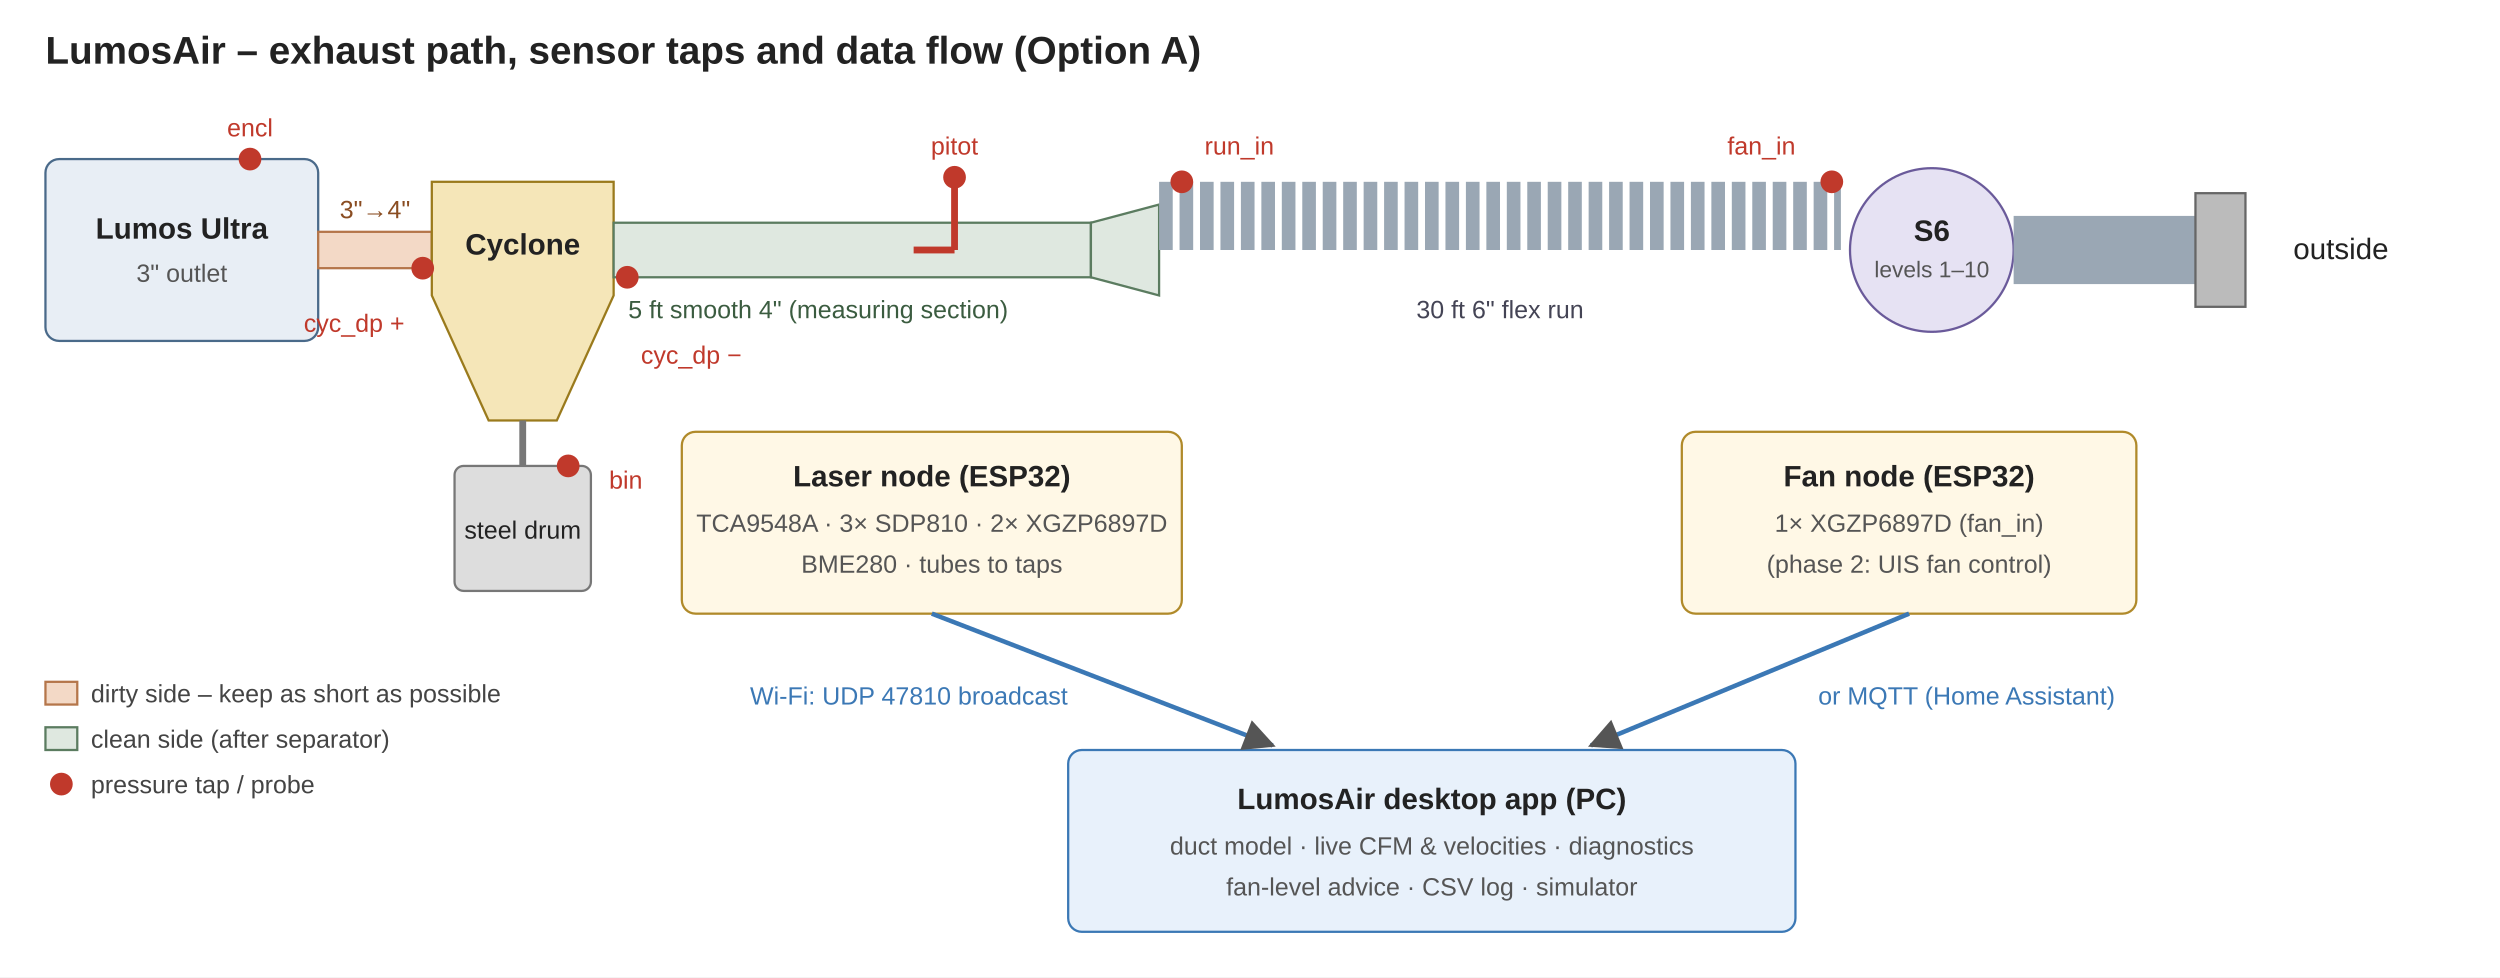
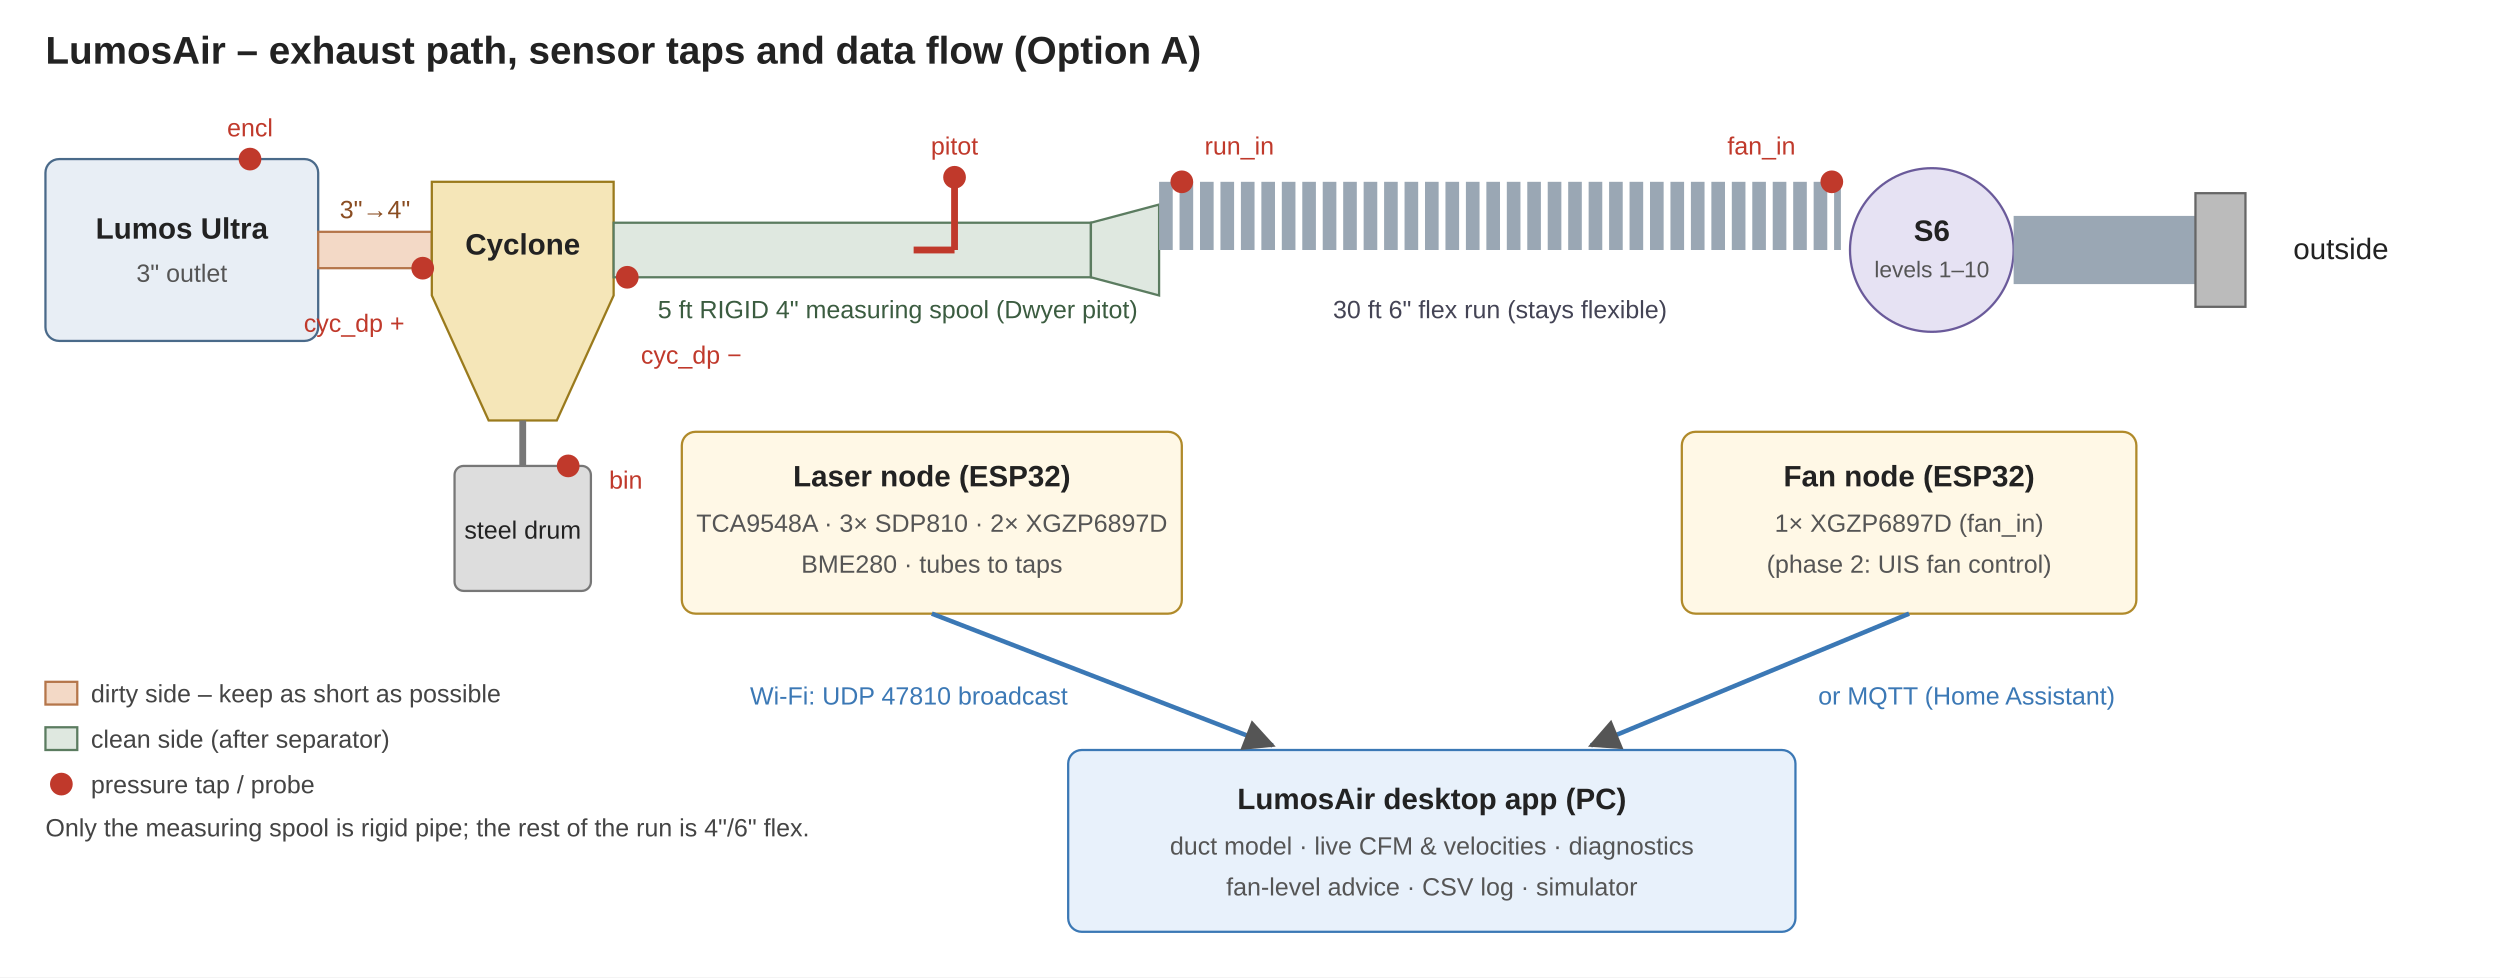
<svg xmlns="http://www.w3.org/2000/svg" viewBox="0 0 1100 430" font-family="Segoe UI, Arial, sans-serif" font-size="13">
  <rect width="1100" height="430" fill="#ffffff" />
  <defs>
    <marker id="arr" viewBox="0 0 10 10" refX="9" refY="5" markerWidth="7" markerHeight="7" orient="auto">
      <path d="M0,0 L10,5 L0,10 z" fill="#555" />
    </marker>
  </defs>
  <text x="20" y="28" font-size="17" font-weight="600" fill="#222">LumosAir – exhaust path, sensor taps and data flow (Option A)</text>
  <rect x="20" y="70" width="120" height="80" rx="6" fill="#e8eef5" stroke="#4a6a8a" />
  <text x="80" y="105" text-anchor="middle" fill="#222" font-weight="600">Lumos Ultra</text>
  <text x="80" y="124" text-anchor="middle" fill="#555" font-size="11">3" outlet</text>
  <rect x="140" y="102" width="50" height="16" fill="#f3d9c6" stroke="#b5764a" />
  <text x="165" y="96" text-anchor="middle" fill="#8a4d22" font-size="11">3"→4"</text>
  <path d="M190,80 h80 v50 l-25,55 h-30 l-25,-55 z" fill="#f5e6b8" stroke="#9a7a1c" />
  <text x="230" y="112" text-anchor="middle" fill="#222" font-weight="600">Cyclone</text>
  <rect x="200" y="205" width="60" height="55" rx="4" fill="#ddd" stroke="#777" />
  <text x="230" y="237" text-anchor="middle" fill="#222" font-size="11">steel drum</text>
  <line x1="230" y1="185" x2="230" y2="205" stroke="#777" stroke-width="3" />
  <rect x="270" y="98" width="210" height="24" fill="#dfe8e0" stroke="#5b7c60" />
-   <text x="360" y="140" text-anchor="middle" fill="#3b5c40" font-size="11">5 ft smooth 4" (measuring section)</text>
+   <text x="395" y="140" text-anchor="middle" fill="#3b5c40" font-size="11">5 ft RIGID 4" measuring spool (Dwyer pitot)</text>
  <path d="M420,110 h-18 M420,110 v-32" stroke="#c0392b" stroke-width="3" fill="none" />
  <path d="M480,98 L510,90 L510,130 L480,122 z" fill="#dfe8e0" stroke="#5b7c60" />
  <path d="M510,95 h300" stroke="#9aa7b4" stroke-width="30" fill="none" stroke-dasharray="6 3" />
-   <text x="660" y="140" text-anchor="middle" fill="#445" font-size="11">30 ft 6" flex run</text>
+   <text x="660" y="140" text-anchor="middle" fill="#445" font-size="11">30 ft 6" flex run (stays flexible)</text>
  <circle cx="850" cy="110" r="36" fill="#e6e2f3" stroke="#6a5a9a" />
  <text x="850" y="106" text-anchor="middle" fill="#222" font-weight="600">S6</text>
  <text x="850" y="122" text-anchor="middle" fill="#555" font-size="10">levels 1–10</text>
  <path d="M886,110 h80" stroke="#9aa7b4" stroke-width="30" />
  <rect x="966" y="85" width="22" height="50" fill="#bbb" stroke="#666" />
  <text x="1030" y="114" text-anchor="middle" fill="#222">outside</text>
  <g fill="#c0392b" font-size="11">
    <circle cx="110" cy="70" r="5" />
    <text x="110" y="60" text-anchor="middle">encl</text>
    <circle cx="186" cy="118" r="5" />
    <text x="178" y="146" text-anchor="end">cyc_dp +</text>
    <circle cx="276" cy="122" r="5" />
    <text x="282" y="160">cyc_dp −</text>
    <circle cx="250" cy="205" r="5" />
    <text x="268" y="215">bin</text>
    <circle cx="420" cy="78" r="5" />
    <text x="420" y="68" text-anchor="middle">pitot</text>
    <circle cx="520" cy="80" r="5" />
    <text x="530" y="68">run_in</text>
    <circle cx="806" cy="80" r="5" />
    <text x="790" y="68" text-anchor="end">fan_in</text>
  </g>
  <rect x="300" y="190" width="220" height="80" rx="6" fill="#fff8e6" stroke="#b08a2a" />
  <text x="410" y="214" text-anchor="middle" font-weight="600" fill="#222">Laser node (ESP32)</text>
  <text x="410" y="234" text-anchor="middle" fill="#555" font-size="11">TCA9548A · 3× SDP810 · 2× XGZP6897D</text>
  <text x="410" y="252" text-anchor="middle" fill="#555" font-size="11">BME280 · tubes to taps</text>
  <rect x="740" y="190" width="200" height="80" rx="6" fill="#fff8e6" stroke="#b08a2a" />
  <text x="840" y="214" text-anchor="middle" font-weight="600" fill="#222">Fan node (ESP32)</text>
  <text x="840" y="234" text-anchor="middle" fill="#555" font-size="11">1× XGZP6897D (fan_in)</text>
  <text x="840" y="252" text-anchor="middle" fill="#555" font-size="11">(phase 2: UIS fan control)</text>
  <rect x="470" y="330" width="320" height="80" rx="6" fill="#e8f1fb" stroke="#3b78b5" />
  <text x="630" y="356" text-anchor="middle" font-weight="600" fill="#222">LumosAir desktop app (PC)</text>
  <text x="630" y="376" text-anchor="middle" fill="#555" font-size="11">duct model · live CFM &amp; velocities · diagnostics</text>
  <text x="630" y="394" text-anchor="middle" fill="#555" font-size="11">fan-level advice · CSV log · simulator</text>
  <path d="M410,270 L560,328" stroke="#3b78b5" stroke-width="2" marker-end="url(#arr)" />
  <path d="M840,270 L700,328" stroke="#3b78b5" stroke-width="2" marker-end="url(#arr)" />
  <text x="330" y="310" fill="#3b78b5" font-size="11">Wi-Fi: UDP 47810 broadcast</text>
  <text x="800" y="310" fill="#3b78b5" font-size="11">or MQTT (Home Assistant)</text>
  <rect x="20" y="300" width="14" height="10" fill="#f3d9c6" stroke="#b5764a" />
  <text x="40" y="309" fill="#444" font-size="11">dirty side – keep as short as possible</text>
  <rect x="20" y="320" width="14" height="10" fill="#dfe8e0" stroke="#5b7c60" />
  <text x="40" y="329" fill="#444" font-size="11">clean side (after separator)</text>
  <circle cx="27" cy="345" r="5" fill="#c0392b" />
  <text x="40" y="349" fill="#444" font-size="11">pressure tap / probe</text>
+   <text x="20" y="368" fill="#444" font-size="11">Only the measuring spool is rigid pipe; the rest of the run is 4"/6" flex.</text>
</svg>
